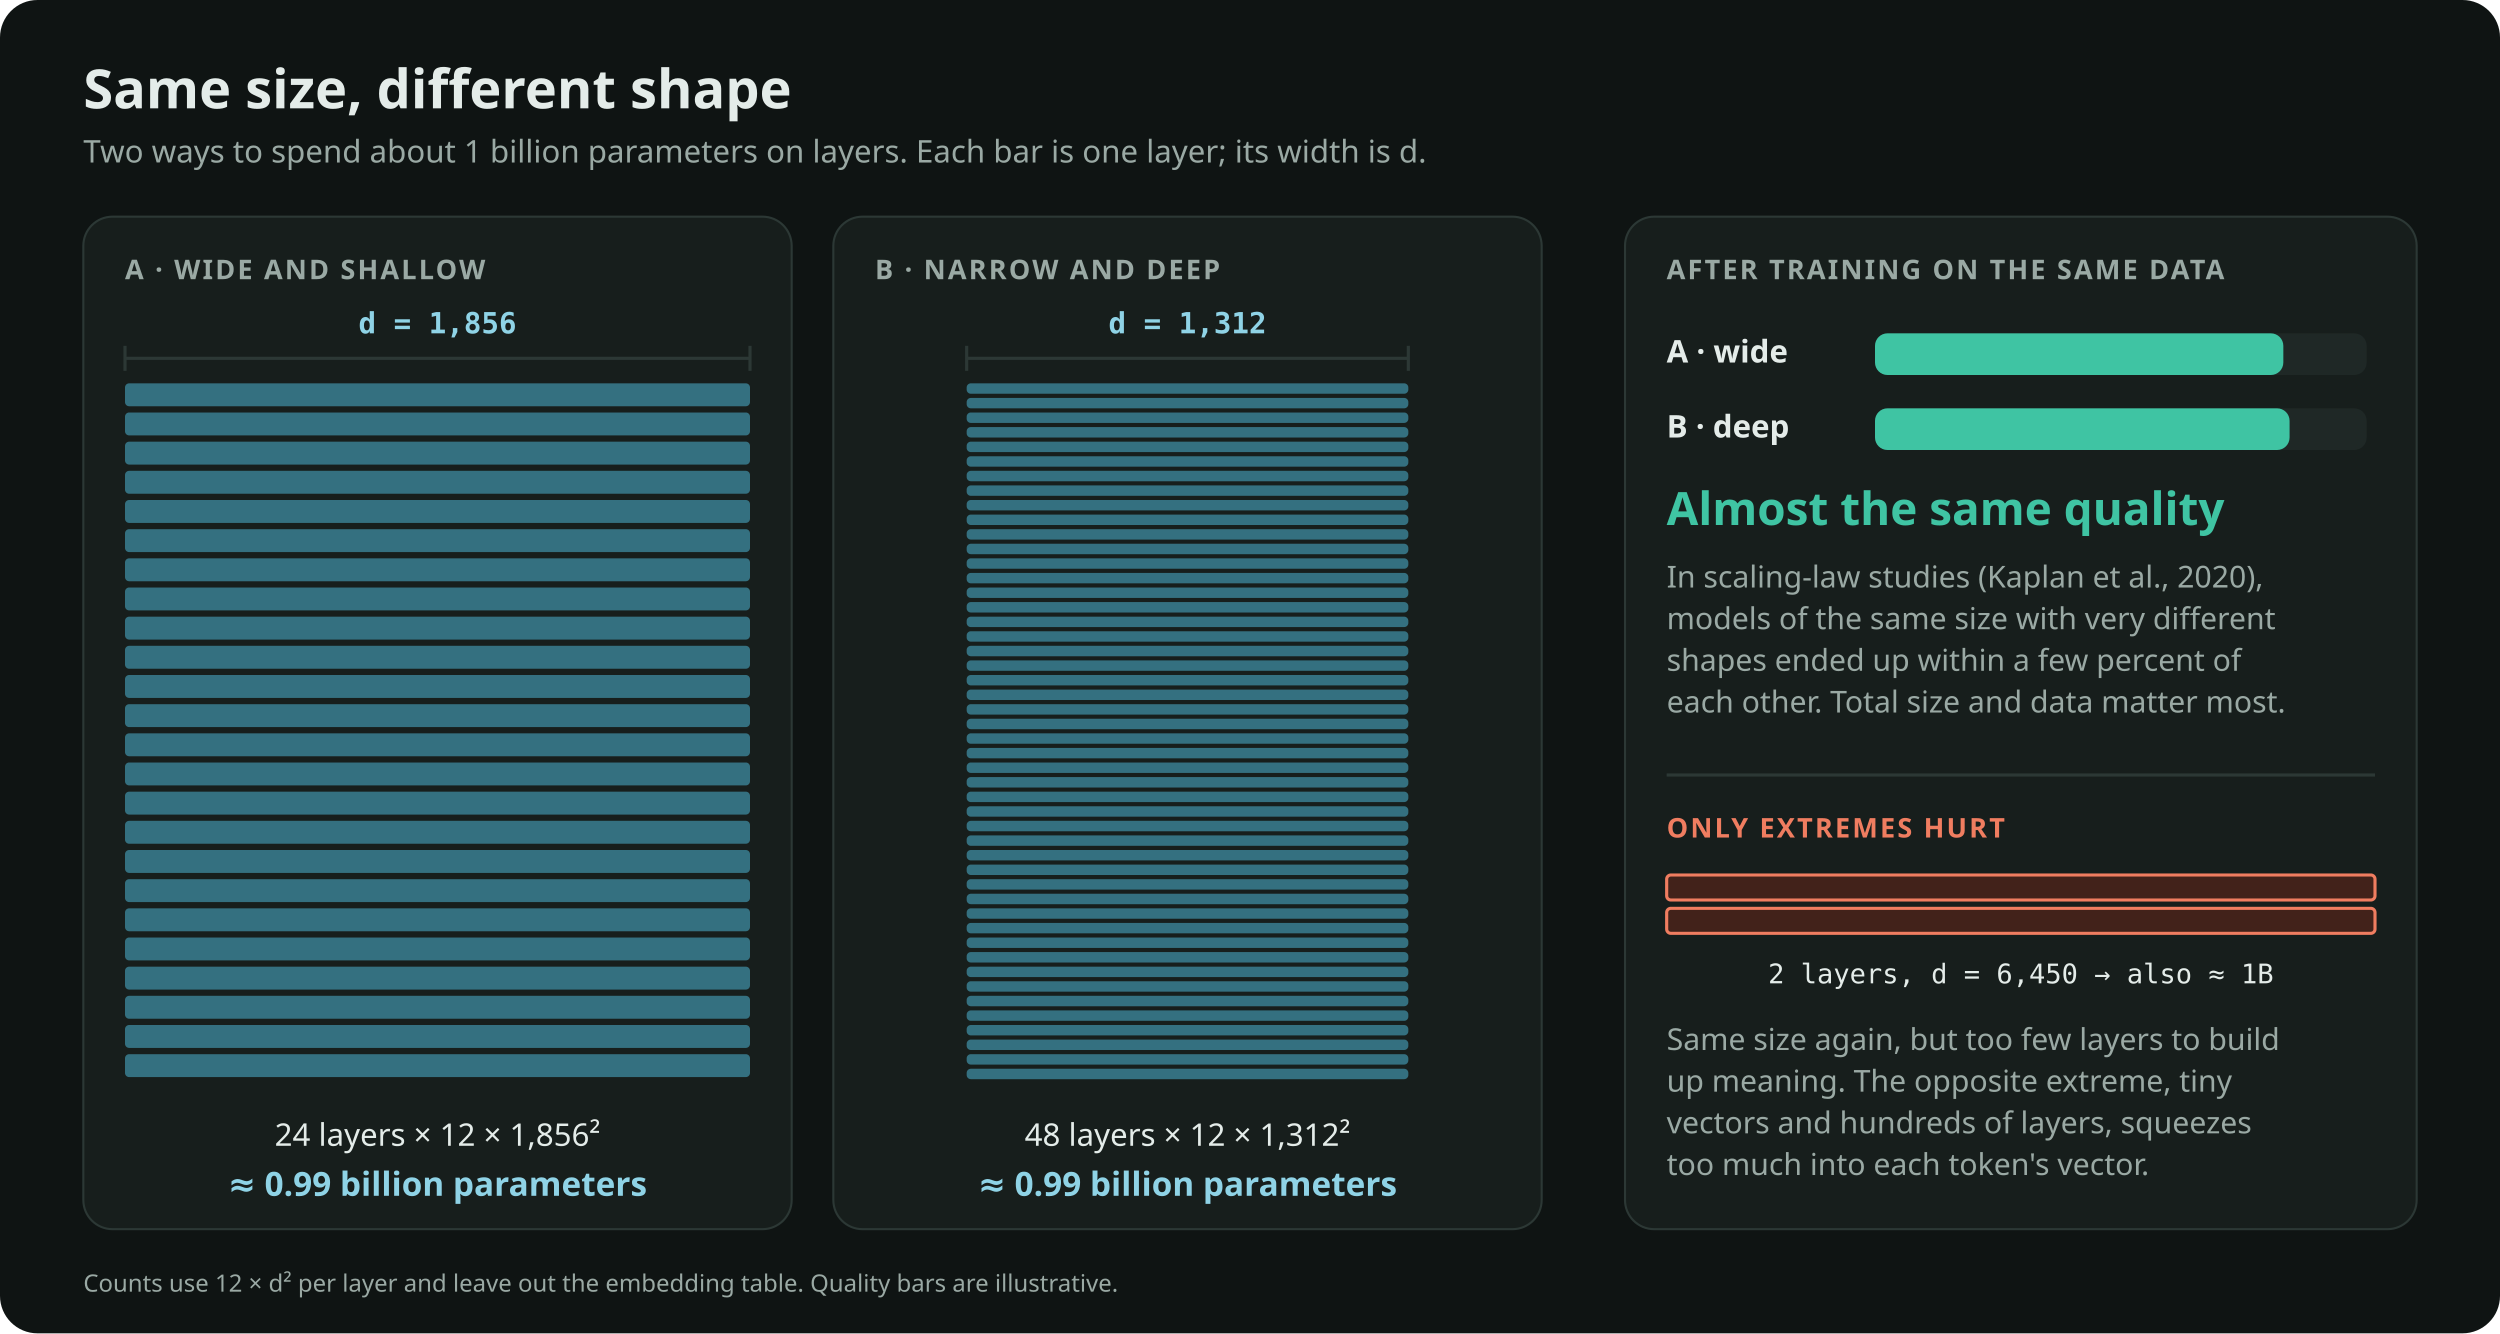
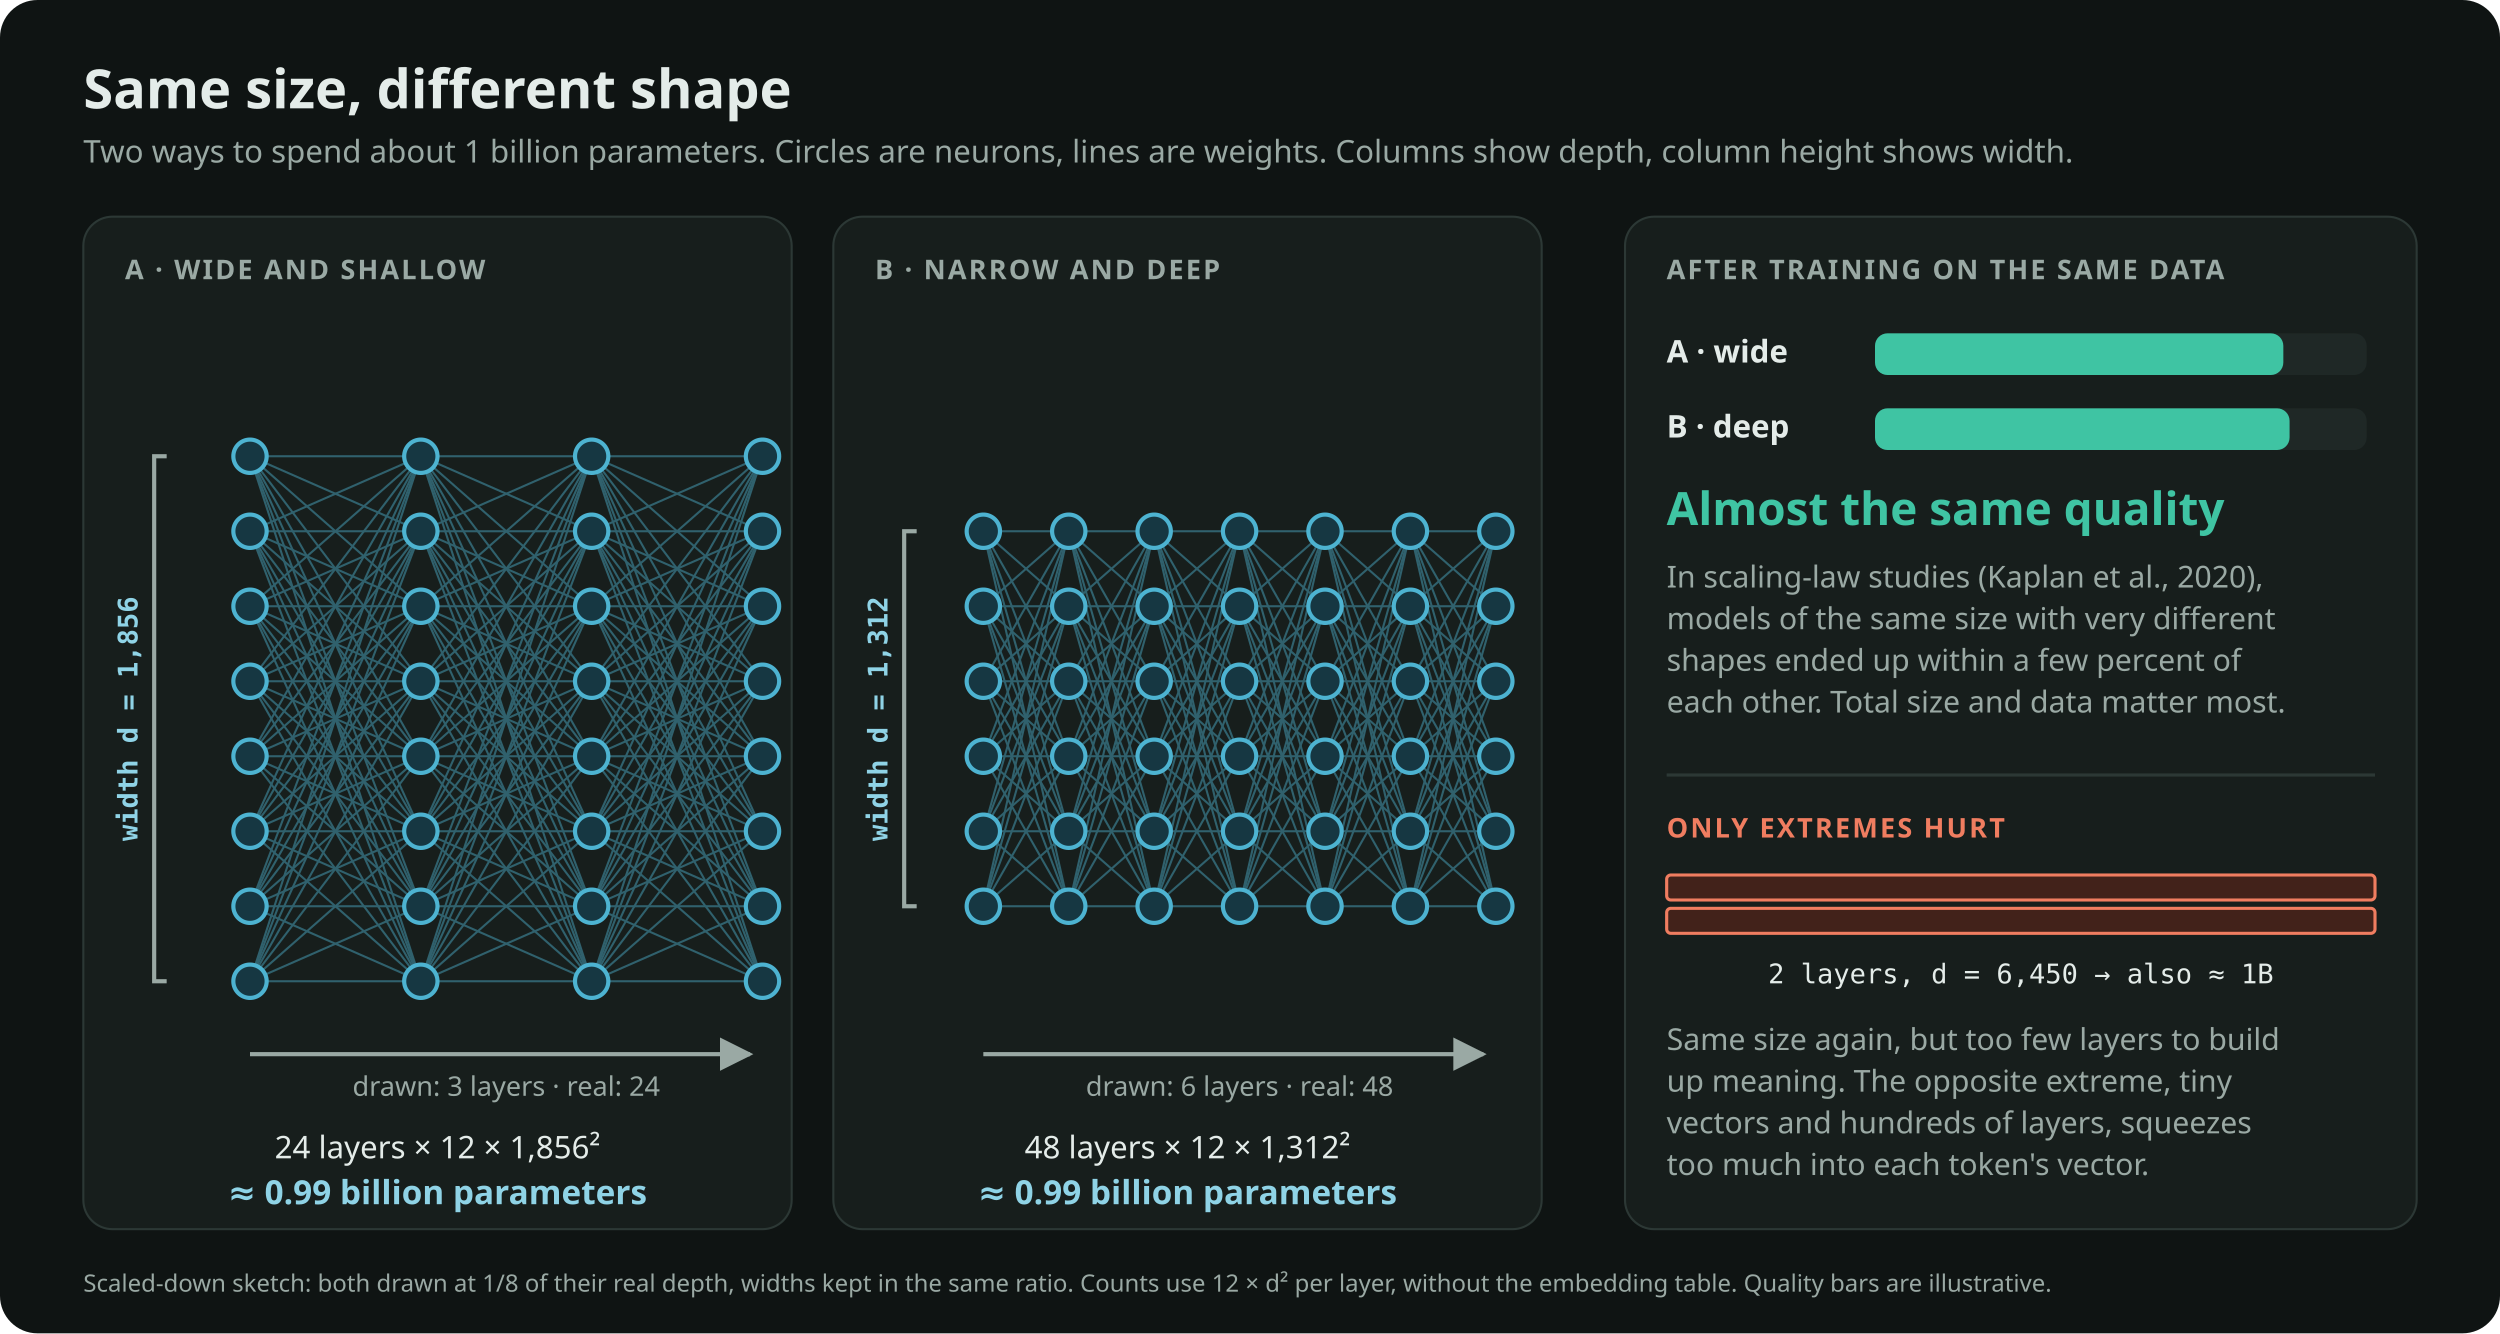
<svg xmlns="http://www.w3.org/2000/svg" viewBox="0 0 1200 640" role="img" aria-labelledby="t d" font-family="'Schibsted Grotesk', ui-sans-serif, system-ui, sans-serif">
  <style>
    .bg{fill:#0f1413}.card{fill:#171e1c;stroke:#2c3835}.sunk{fill:#1f2826}
    .ink{fill:#e4ece9}.muted{fill:#9aa9a4}.onacc{fill:#0f1413}
    .acc{fill:#4db3d1}.accink{fill:#8fd3e6}.accsoft{fill:#163742}
    .pos{fill:#3fc4a3}.posink{fill:#3fc4a3}.possoft{fill:#123a30;stroke:#3fc4a3}
    .neg{fill:#f07d60}.negink{fill:#f07d60}.negsoft{fill:#42221a;stroke:#f07d60}
    .heat{fill:#3d2e14;stroke:#f0ac40}.heatink{fill:#f0ac40}.heatfill{fill:#f0ac40}
    .line{stroke:#9aa9a4;fill:none;stroke-width:2}.thin{stroke:#2c3835;fill:none;stroke-width:1.5}
    .dash{stroke:#4db3d1;fill:none;stroke-width:2;stroke-dasharray:6 5}
+     .edge{stroke:#4db3d1;fill:none;stroke-width:1;opacity:.45}
    .stream{stroke:#4db3d1;fill:none;stroke-width:14;stroke-linecap:round;opacity:.35}
    .row{fill:#1f2826}.hit{fill:#163742;stroke:#4db3d1}
    .mono{font-family:'JetBrains Mono',ui-monospace,Menlo,monospace}
    .head{font-size:13px;font-weight:700;letter-spacing:.08em}
    .arrowhead{fill:#9aa9a4}.arrowacc{fill:#4db3d1}
  </style>
+   <defs>
+     <marker id="a" viewBox="0 0 10 10" refX="9" refY="5" markerWidth="8" markerHeight="8" orient="auto-start-reverse">
+       <path d="M0 0L10 5L0 10z" class="arrowhead" />
+     </marker>
+   </defs>
  <rect class="bg" width="1200" height="640" rx="18" />
  <text x="40" y="52" class="ink" font-size="26" font-weight="700">Same size, different shape</text>
-   <text x="40" y="78" class="muted" font-size="15">Two ways to spend about 1 billion parameters on layers. Each bar is one layer; its width is d.</text>
+   <text x="40" y="78" class="muted" font-size="15">Two ways to spend about 1 billion parameters. Circles are neurons, lines are weights. Columns show depth, column height shows width.</text>
  <rect class="card" x="40" y="104" width="340" height="486" rx="14" />
  <text x="60" y="134" class="muted head">A · WIDE AND SHALLOW</text>
-   <g class="thin" stroke-width="1.5">
-     <path d="M60 166 v12 M360 166 v12 M60 172 H360" />
-   </g>
-   <text x="210" y="160" text-anchor="middle" class="accink mono" font-size="14" font-weight="700">d = 1,856</text>
-   <rect class="acc" x="60" y="184.0" width="300" height="11.0" rx="2" opacity="0.55" />
-   <rect class="acc" x="60" y="198.0" width="300" height="11.0" rx="2" opacity="0.55" />
-   <rect class="acc" x="60" y="212.0" width="300" height="11.0" rx="2" opacity="0.55" />
-   <rect class="acc" x="60" y="226.0" width="300" height="11.0" rx="2" opacity="0.55" />
-   <rect class="acc" x="60" y="240.0" width="300" height="11.0" rx="2" opacity="0.55" />
-   <rect class="acc" x="60" y="254.0" width="300" height="11.0" rx="2" opacity="0.55" />
-   <rect class="acc" x="60" y="268.0" width="300" height="11.0" rx="2" opacity="0.55" />
-   <rect class="acc" x="60" y="282.0" width="300" height="11.0" rx="2" opacity="0.55" />
-   <rect class="acc" x="60" y="296.0" width="300" height="11.0" rx="2" opacity="0.55" />
-   <rect class="acc" x="60" y="310.0" width="300" height="11.0" rx="2" opacity="0.55" />
-   <rect class="acc" x="60" y="324.0" width="300" height="11.0" rx="2" opacity="0.55" />
-   <rect class="acc" x="60" y="338.0" width="300" height="11.0" rx="2" opacity="0.55" />
-   <rect class="acc" x="60" y="352.0" width="300" height="11.0" rx="2" opacity="0.55" />
-   <rect class="acc" x="60" y="366.0" width="300" height="11.0" rx="2" opacity="0.55" />
-   <rect class="acc" x="60" y="380.0" width="300" height="11.0" rx="2" opacity="0.55" />
-   <rect class="acc" x="60" y="394.0" width="300" height="11.0" rx="2" opacity="0.55" />
-   <rect class="acc" x="60" y="408.0" width="300" height="11.0" rx="2" opacity="0.55" />
-   <rect class="acc" x="60" y="422.0" width="300" height="11.0" rx="2" opacity="0.55" />
-   <rect class="acc" x="60" y="436.0" width="300" height="11.0" rx="2" opacity="0.55" />
-   <rect class="acc" x="60" y="450.0" width="300" height="11.0" rx="2" opacity="0.55" />
-   <rect class="acc" x="60" y="464.0" width="300" height="11.0" rx="2" opacity="0.55" />
-   <rect class="acc" x="60" y="478.0" width="300" height="11.0" rx="2" opacity="0.55" />
-   <rect class="acc" x="60" y="492.0" width="300" height="11.0" rx="2" opacity="0.55" />
-   <rect class="acc" x="60" y="506.0" width="300" height="11.0" rx="2" opacity="0.55" />
-   <text x="210" y="550" text-anchor="middle" class="ink" font-size="15">24 layers × 12 × 1,856²</text>
-   <text x="210" y="574" text-anchor="middle" class="accink" font-size="16" font-weight="700">≈ 0.99 billion parameters</text>
+   <g class="edge">
+     <line x1="120" y1="219" x2="202" y2="219" />
+     <line x1="120" y1="219" x2="202" y2="255" />
+     <line x1="120" y1="219" x2="202" y2="291" />
+     <line x1="120" y1="219" x2="202" y2="327" />
+     <line x1="120" y1="219" x2="202" y2="363" />
+     <line x1="120" y1="219" x2="202" y2="399" />
+     <line x1="120" y1="219" x2="202" y2="435" />
+     <line x1="120" y1="219" x2="202" y2="471" />
+     <line x1="120" y1="255" x2="202" y2="219" />
+     <line x1="120" y1="255" x2="202" y2="255" />
+     <line x1="120" y1="255" x2="202" y2="291" />
+     <line x1="120" y1="255" x2="202" y2="327" />
+     <line x1="120" y1="255" x2="202" y2="363" />
+     <line x1="120" y1="255" x2="202" y2="399" />
+     <line x1="120" y1="255" x2="202" y2="435" />
+     <line x1="120" y1="255" x2="202" y2="471" />
+     <line x1="120" y1="291" x2="202" y2="219" />
+     <line x1="120" y1="291" x2="202" y2="255" />
+     <line x1="120" y1="291" x2="202" y2="291" />
+     <line x1="120" y1="291" x2="202" y2="327" />
+     <line x1="120" y1="291" x2="202" y2="363" />
+     <line x1="120" y1="291" x2="202" y2="399" />
+     <line x1="120" y1="291" x2="202" y2="435" />
+     <line x1="120" y1="291" x2="202" y2="471" />
+     <line x1="120" y1="327" x2="202" y2="219" />
+     <line x1="120" y1="327" x2="202" y2="255" />
+     <line x1="120" y1="327" x2="202" y2="291" />
+     <line x1="120" y1="327" x2="202" y2="327" />
+     <line x1="120" y1="327" x2="202" y2="363" />
+     <line x1="120" y1="327" x2="202" y2="399" />
+     <line x1="120" y1="327" x2="202" y2="435" />
+     <line x1="120" y1="327" x2="202" y2="471" />
+     <line x1="120" y1="363" x2="202" y2="219" />
+     <line x1="120" y1="363" x2="202" y2="255" />
+     <line x1="120" y1="363" x2="202" y2="291" />
+     <line x1="120" y1="363" x2="202" y2="327" />
+     <line x1="120" y1="363" x2="202" y2="363" />
+     <line x1="120" y1="363" x2="202" y2="399" />
+     <line x1="120" y1="363" x2="202" y2="435" />
+     <line x1="120" y1="363" x2="202" y2="471" />
+     <line x1="120" y1="399" x2="202" y2="219" />
+     <line x1="120" y1="399" x2="202" y2="255" />
+     <line x1="120" y1="399" x2="202" y2="291" />
+     <line x1="120" y1="399" x2="202" y2="327" />
+     <line x1="120" y1="399" x2="202" y2="363" />
+     <line x1="120" y1="399" x2="202" y2="399" />
+     <line x1="120" y1="399" x2="202" y2="435" />
+     <line x1="120" y1="399" x2="202" y2="471" />
+     <line x1="120" y1="435" x2="202" y2="219" />
+     <line x1="120" y1="435" x2="202" y2="255" />
+     <line x1="120" y1="435" x2="202" y2="291" />
+     <line x1="120" y1="435" x2="202" y2="327" />
+     <line x1="120" y1="435" x2="202" y2="363" />
+     <line x1="120" y1="435" x2="202" y2="399" />
+     <line x1="120" y1="435" x2="202" y2="435" />
+     <line x1="120" y1="435" x2="202" y2="471" />
+     <line x1="120" y1="471" x2="202" y2="219" />
+     <line x1="120" y1="471" x2="202" y2="255" />
+     <line x1="120" y1="471" x2="202" y2="291" />
+     <line x1="120" y1="471" x2="202" y2="327" />
+     <line x1="120" y1="471" x2="202" y2="363" />
+     <line x1="120" y1="471" x2="202" y2="399" />
+     <line x1="120" y1="471" x2="202" y2="435" />
+     <line x1="120" y1="471" x2="202" y2="471" />
+     <line x1="202" y1="219" x2="284" y2="219" />
+     <line x1="202" y1="219" x2="284" y2="255" />
+     <line x1="202" y1="219" x2="284" y2="291" />
+     <line x1="202" y1="219" x2="284" y2="327" />
+     <line x1="202" y1="219" x2="284" y2="363" />
+     <line x1="202" y1="219" x2="284" y2="399" />
+     <line x1="202" y1="219" x2="284" y2="435" />
+     <line x1="202" y1="219" x2="284" y2="471" />
+     <line x1="202" y1="255" x2="284" y2="219" />
+     <line x1="202" y1="255" x2="284" y2="255" />
+     <line x1="202" y1="255" x2="284" y2="291" />
+     <line x1="202" y1="255" x2="284" y2="327" />
+     <line x1="202" y1="255" x2="284" y2="363" />
+     <line x1="202" y1="255" x2="284" y2="399" />
+     <line x1="202" y1="255" x2="284" y2="435" />
+     <line x1="202" y1="255" x2="284" y2="471" />
+     <line x1="202" y1="291" x2="284" y2="219" />
+     <line x1="202" y1="291" x2="284" y2="255" />
+     <line x1="202" y1="291" x2="284" y2="291" />
+     <line x1="202" y1="291" x2="284" y2="327" />
+     <line x1="202" y1="291" x2="284" y2="363" />
+     <line x1="202" y1="291" x2="284" y2="399" />
+     <line x1="202" y1="291" x2="284" y2="435" />
+     <line x1="202" y1="291" x2="284" y2="471" />
+     <line x1="202" y1="327" x2="284" y2="219" />
+     <line x1="202" y1="327" x2="284" y2="255" />
+     <line x1="202" y1="327" x2="284" y2="291" />
+     <line x1="202" y1="327" x2="284" y2="327" />
+     <line x1="202" y1="327" x2="284" y2="363" />
+     <line x1="202" y1="327" x2="284" y2="399" />
+     <line x1="202" y1="327" x2="284" y2="435" />
+     <line x1="202" y1="327" x2="284" y2="471" />
+     <line x1="202" y1="363" x2="284" y2="219" />
+     <line x1="202" y1="363" x2="284" y2="255" />
+     <line x1="202" y1="363" x2="284" y2="291" />
+     <line x1="202" y1="363" x2="284" y2="327" />
+     <line x1="202" y1="363" x2="284" y2="363" />
+     <line x1="202" y1="363" x2="284" y2="399" />
+     <line x1="202" y1="363" x2="284" y2="435" />
+     <line x1="202" y1="363" x2="284" y2="471" />
+     <line x1="202" y1="399" x2="284" y2="219" />
+     <line x1="202" y1="399" x2="284" y2="255" />
+     <line x1="202" y1="399" x2="284" y2="291" />
+     <line x1="202" y1="399" x2="284" y2="327" />
+     <line x1="202" y1="399" x2="284" y2="363" />
+     <line x1="202" y1="399" x2="284" y2="399" />
+     <line x1="202" y1="399" x2="284" y2="435" />
+     <line x1="202" y1="399" x2="284" y2="471" />
+     <line x1="202" y1="435" x2="284" y2="219" />
+     <line x1="202" y1="435" x2="284" y2="255" />
+     <line x1="202" y1="435" x2="284" y2="291" />
+     <line x1="202" y1="435" x2="284" y2="327" />
+     <line x1="202" y1="435" x2="284" y2="363" />
+     <line x1="202" y1="435" x2="284" y2="399" />
+     <line x1="202" y1="435" x2="284" y2="435" />
+     <line x1="202" y1="435" x2="284" y2="471" />
+     <line x1="202" y1="471" x2="284" y2="219" />
+     <line x1="202" y1="471" x2="284" y2="255" />
+     <line x1="202" y1="471" x2="284" y2="291" />
+     <line x1="202" y1="471" x2="284" y2="327" />
+     <line x1="202" y1="471" x2="284" y2="363" />
+     <line x1="202" y1="471" x2="284" y2="399" />
+     <line x1="202" y1="471" x2="284" y2="435" />
+     <line x1="202" y1="471" x2="284" y2="471" />
+     <line x1="284" y1="219" x2="366" y2="219" />
+     <line x1="284" y1="219" x2="366" y2="255" />
+     <line x1="284" y1="219" x2="366" y2="291" />
+     <line x1="284" y1="219" x2="366" y2="327" />
+     <line x1="284" y1="219" x2="366" y2="363" />
+     <line x1="284" y1="219" x2="366" y2="399" />
+     <line x1="284" y1="219" x2="366" y2="435" />
+     <line x1="284" y1="219" x2="366" y2="471" />
+     <line x1="284" y1="255" x2="366" y2="219" />
+     <line x1="284" y1="255" x2="366" y2="255" />
+     <line x1="284" y1="255" x2="366" y2="291" />
+     <line x1="284" y1="255" x2="366" y2="327" />
+     <line x1="284" y1="255" x2="366" y2="363" />
+     <line x1="284" y1="255" x2="366" y2="399" />
+     <line x1="284" y1="255" x2="366" y2="435" />
+     <line x1="284" y1="255" x2="366" y2="471" />
+     <line x1="284" y1="291" x2="366" y2="219" />
+     <line x1="284" y1="291" x2="366" y2="255" />
+     <line x1="284" y1="291" x2="366" y2="291" />
+     <line x1="284" y1="291" x2="366" y2="327" />
+     <line x1="284" y1="291" x2="366" y2="363" />
+     <line x1="284" y1="291" x2="366" y2="399" />
+     <line x1="284" y1="291" x2="366" y2="435" />
+     <line x1="284" y1="291" x2="366" y2="471" />
+     <line x1="284" y1="327" x2="366" y2="219" />
+     <line x1="284" y1="327" x2="366" y2="255" />
+     <line x1="284" y1="327" x2="366" y2="291" />
+     <line x1="284" y1="327" x2="366" y2="327" />
+     <line x1="284" y1="327" x2="366" y2="363" />
+     <line x1="284" y1="327" x2="366" y2="399" />
+     <line x1="284" y1="327" x2="366" y2="435" />
+     <line x1="284" y1="327" x2="366" y2="471" />
+     <line x1="284" y1="363" x2="366" y2="219" />
+     <line x1="284" y1="363" x2="366" y2="255" />
+     <line x1="284" y1="363" x2="366" y2="291" />
+     <line x1="284" y1="363" x2="366" y2="327" />
+     <line x1="284" y1="363" x2="366" y2="363" />
+     <line x1="284" y1="363" x2="366" y2="399" />
+     <line x1="284" y1="363" x2="366" y2="435" />
+     <line x1="284" y1="363" x2="366" y2="471" />
+     <line x1="284" y1="399" x2="366" y2="219" />
+     <line x1="284" y1="399" x2="366" y2="255" />
+     <line x1="284" y1="399" x2="366" y2="291" />
+     <line x1="284" y1="399" x2="366" y2="327" />
+     <line x1="284" y1="399" x2="366" y2="363" />
+     <line x1="284" y1="399" x2="366" y2="399" />
+     <line x1="284" y1="399" x2="366" y2="435" />
+     <line x1="284" y1="399" x2="366" y2="471" />
+     <line x1="284" y1="435" x2="366" y2="219" />
+     <line x1="284" y1="435" x2="366" y2="255" />
+     <line x1="284" y1="435" x2="366" y2="291" />
+     <line x1="284" y1="435" x2="366" y2="327" />
+     <line x1="284" y1="435" x2="366" y2="363" />
+     <line x1="284" y1="435" x2="366" y2="399" />
+     <line x1="284" y1="435" x2="366" y2="435" />
+     <line x1="284" y1="435" x2="366" y2="471" />
+     <line x1="284" y1="471" x2="366" y2="219" />
+     <line x1="284" y1="471" x2="366" y2="255" />
+     <line x1="284" y1="471" x2="366" y2="291" />
+     <line x1="284" y1="471" x2="366" y2="327" />
+     <line x1="284" y1="471" x2="366" y2="363" />
+     <line x1="284" y1="471" x2="366" y2="399" />
+     <line x1="284" y1="471" x2="366" y2="435" />
+     <line x1="284" y1="471" x2="366" y2="471" />
+   </g>
+   <circle class="hit" cx="120" cy="219" r="8" stroke-width="2" />
+   <circle class="hit" cx="120" cy="255" r="8" stroke-width="2" />
+   <circle class="hit" cx="120" cy="291" r="8" stroke-width="2" />
+   <circle class="hit" cx="120" cy="327" r="8" stroke-width="2" />
+   <circle class="hit" cx="120" cy="363" r="8" stroke-width="2" />
+   <circle class="hit" cx="120" cy="399" r="8" stroke-width="2" />
+   <circle class="hit" cx="120" cy="435" r="8" stroke-width="2" />
+   <circle class="hit" cx="120" cy="471" r="8" stroke-width="2" />
+   <circle class="hit" cx="202" cy="219" r="8" stroke-width="2" />
+   <circle class="hit" cx="202" cy="255" r="8" stroke-width="2" />
+   <circle class="hit" cx="202" cy="291" r="8" stroke-width="2" />
+   <circle class="hit" cx="202" cy="327" r="8" stroke-width="2" />
+   <circle class="hit" cx="202" cy="363" r="8" stroke-width="2" />
+   <circle class="hit" cx="202" cy="399" r="8" stroke-width="2" />
+   <circle class="hit" cx="202" cy="435" r="8" stroke-width="2" />
+   <circle class="hit" cx="202" cy="471" r="8" stroke-width="2" />
+   <circle class="hit" cx="284" cy="219" r="8" stroke-width="2" />
+   <circle class="hit" cx="284" cy="255" r="8" stroke-width="2" />
+   <circle class="hit" cx="284" cy="291" r="8" stroke-width="2" />
+   <circle class="hit" cx="284" cy="327" r="8" stroke-width="2" />
+   <circle class="hit" cx="284" cy="363" r="8" stroke-width="2" />
+   <circle class="hit" cx="284" cy="399" r="8" stroke-width="2" />
+   <circle class="hit" cx="284" cy="435" r="8" stroke-width="2" />
+   <circle class="hit" cx="284" cy="471" r="8" stroke-width="2" />
+   <circle class="hit" cx="366" cy="219" r="8" stroke-width="2" />
+   <circle class="hit" cx="366" cy="255" r="8" stroke-width="2" />
+   <circle class="hit" cx="366" cy="291" r="8" stroke-width="2" />
+   <circle class="hit" cx="366" cy="327" r="8" stroke-width="2" />
+   <circle class="hit" cx="366" cy="363" r="8" stroke-width="2" />
+   <circle class="hit" cx="366" cy="399" r="8" stroke-width="2" />
+   <circle class="hit" cx="366" cy="435" r="8" stroke-width="2" />
+   <circle class="hit" cx="366" cy="471" r="8" stroke-width="2" />
+   <g class="line" stroke-width="1.5">
+     <path d="M80 219 h-6 V471 h6" />
+   </g>
+   <text transform="translate(66 345) rotate(-90)" text-anchor="middle" class="accink mono" font-size="13" font-weight="700">width d = 1,856</text>
+   <g class="line" stroke-width="1.5">
+     <line x1="120" y1="506" x2="360" y2="506" marker-end="url(#a)" />
+   </g>
+   <text x="243" y="526" text-anchor="middle" class="muted" font-size="13">drawn: 3 layers · real: 24</text>
+   <text x="210" y="556" text-anchor="middle" class="ink" font-size="15">24 layers × 12 × 1,856²</text>
+   <text x="210" y="578" text-anchor="middle" class="accink" font-size="16" font-weight="700">≈ 0.99 billion parameters</text>
  <rect class="card" x="400" y="104" width="340" height="486" rx="14" />
  <text x="420" y="134" class="muted head">B · NARROW AND DEEP</text>
-   <g class="thin" stroke-width="1.5">
-     <path d="M464 166 v12 M676 166 v12 M464 172 H676" />
-   </g>
-   <text x="570" y="160" text-anchor="middle" class="accink mono" font-size="14" font-weight="700">d = 1,312</text>
-   <rect class="acc" x="464" y="184.0" width="212" height="5.0" rx="2" opacity="0.55" />
-   <rect class="acc" x="464" y="191.0" width="212" height="5.0" rx="2" opacity="0.55" />
-   <rect class="acc" x="464" y="198.0" width="212" height="5.0" rx="2" opacity="0.55" />
-   <rect class="acc" x="464" y="205.0" width="212" height="5.0" rx="2" opacity="0.55" />
-   <rect class="acc" x="464" y="212.0" width="212" height="5.0" rx="2" opacity="0.55" />
-   <rect class="acc" x="464" y="219.0" width="212" height="5.0" rx="2" opacity="0.55" />
-   <rect class="acc" x="464" y="226.0" width="212" height="5.0" rx="2" opacity="0.55" />
-   <rect class="acc" x="464" y="233.0" width="212" height="5.0" rx="2" opacity="0.55" />
-   <rect class="acc" x="464" y="240.0" width="212" height="5.0" rx="2" opacity="0.55" />
-   <rect class="acc" x="464" y="247.0" width="212" height="5.0" rx="2" opacity="0.55" />
-   <rect class="acc" x="464" y="254.0" width="212" height="5.0" rx="2" opacity="0.55" />
-   <rect class="acc" x="464" y="261.0" width="212" height="5.0" rx="2" opacity="0.55" />
-   <rect class="acc" x="464" y="268.0" width="212" height="5.0" rx="2" opacity="0.55" />
-   <rect class="acc" x="464" y="275.0" width="212" height="5.0" rx="2" opacity="0.55" />
-   <rect class="acc" x="464" y="282.0" width="212" height="5.0" rx="2" opacity="0.55" />
-   <rect class="acc" x="464" y="289.0" width="212" height="5.0" rx="2" opacity="0.55" />
-   <rect class="acc" x="464" y="296.0" width="212" height="5.0" rx="2" opacity="0.55" />
-   <rect class="acc" x="464" y="303.0" width="212" height="5.0" rx="2" opacity="0.55" />
-   <rect class="acc" x="464" y="310.0" width="212" height="5.0" rx="2" opacity="0.55" />
-   <rect class="acc" x="464" y="317.0" width="212" height="5.0" rx="2" opacity="0.55" />
-   <rect class="acc" x="464" y="324.0" width="212" height="5.0" rx="2" opacity="0.55" />
-   <rect class="acc" x="464" y="331.0" width="212" height="5.0" rx="2" opacity="0.55" />
-   <rect class="acc" x="464" y="338.0" width="212" height="5.0" rx="2" opacity="0.55" />
-   <rect class="acc" x="464" y="345.0" width="212" height="5.0" rx="2" opacity="0.55" />
-   <rect class="acc" x="464" y="352.0" width="212" height="5.0" rx="2" opacity="0.55" />
-   <rect class="acc" x="464" y="359.0" width="212" height="5.0" rx="2" opacity="0.55" />
-   <rect class="acc" x="464" y="366.0" width="212" height="5.0" rx="2" opacity="0.55" />
-   <rect class="acc" x="464" y="373.0" width="212" height="5.0" rx="2" opacity="0.55" />
-   <rect class="acc" x="464" y="380.0" width="212" height="5.0" rx="2" opacity="0.55" />
-   <rect class="acc" x="464" y="387.0" width="212" height="5.0" rx="2" opacity="0.55" />
-   <rect class="acc" x="464" y="394.0" width="212" height="5.0" rx="2" opacity="0.55" />
-   <rect class="acc" x="464" y="401.0" width="212" height="5.0" rx="2" opacity="0.55" />
-   <rect class="acc" x="464" y="408.0" width="212" height="5.0" rx="2" opacity="0.55" />
-   <rect class="acc" x="464" y="415.0" width="212" height="5.0" rx="2" opacity="0.55" />
-   <rect class="acc" x="464" y="422.0" width="212" height="5.0" rx="2" opacity="0.55" />
-   <rect class="acc" x="464" y="429.0" width="212" height="5.0" rx="2" opacity="0.55" />
-   <rect class="acc" x="464" y="436.0" width="212" height="5.0" rx="2" opacity="0.55" />
-   <rect class="acc" x="464" y="443.0" width="212" height="5.0" rx="2" opacity="0.55" />
-   <rect class="acc" x="464" y="450.0" width="212" height="5.0" rx="2" opacity="0.55" />
-   <rect class="acc" x="464" y="457.0" width="212" height="5.0" rx="2" opacity="0.55" />
-   <rect class="acc" x="464" y="464.0" width="212" height="5.0" rx="2" opacity="0.55" />
-   <rect class="acc" x="464" y="471.0" width="212" height="5.0" rx="2" opacity="0.55" />
-   <rect class="acc" x="464" y="478.0" width="212" height="5.0" rx="2" opacity="0.55" />
-   <rect class="acc" x="464" y="485.0" width="212" height="5.0" rx="2" opacity="0.55" />
-   <rect class="acc" x="464" y="492.0" width="212" height="5.0" rx="2" opacity="0.55" />
-   <rect class="acc" x="464" y="499.0" width="212" height="5.0" rx="2" opacity="0.55" />
-   <rect class="acc" x="464" y="506.0" width="212" height="5.0" rx="2" opacity="0.55" />
-   <rect class="acc" x="464" y="513.0" width="212" height="5.0" rx="2" opacity="0.55" />
-   <text x="570" y="550" text-anchor="middle" class="ink" font-size="15">48 layers × 12 × 1,312²</text>
-   <text x="570" y="574" text-anchor="middle" class="accink" font-size="16" font-weight="700">≈ 0.99 billion parameters</text>
+   <g class="edge">
+     <line x1="472" y1="255" x2="513" y2="255" />
+     <line x1="472" y1="255" x2="513" y2="291" />
+     <line x1="472" y1="255" x2="513" y2="327" />
+     <line x1="472" y1="255" x2="513" y2="363" />
+     <line x1="472" y1="255" x2="513" y2="399" />
+     <line x1="472" y1="255" x2="513" y2="435" />
+     <line x1="472" y1="291" x2="513" y2="255" />
+     <line x1="472" y1="291" x2="513" y2="291" />
+     <line x1="472" y1="291" x2="513" y2="327" />
+     <line x1="472" y1="291" x2="513" y2="363" />
+     <line x1="472" y1="291" x2="513" y2="399" />
+     <line x1="472" y1="291" x2="513" y2="435" />
+     <line x1="472" y1="327" x2="513" y2="255" />
+     <line x1="472" y1="327" x2="513" y2="291" />
+     <line x1="472" y1="327" x2="513" y2="327" />
+     <line x1="472" y1="327" x2="513" y2="363" />
+     <line x1="472" y1="327" x2="513" y2="399" />
+     <line x1="472" y1="327" x2="513" y2="435" />
+     <line x1="472" y1="363" x2="513" y2="255" />
+     <line x1="472" y1="363" x2="513" y2="291" />
+     <line x1="472" y1="363" x2="513" y2="327" />
+     <line x1="472" y1="363" x2="513" y2="363" />
+     <line x1="472" y1="363" x2="513" y2="399" />
+     <line x1="472" y1="363" x2="513" y2="435" />
+     <line x1="472" y1="399" x2="513" y2="255" />
+     <line x1="472" y1="399" x2="513" y2="291" />
+     <line x1="472" y1="399" x2="513" y2="327" />
+     <line x1="472" y1="399" x2="513" y2="363" />
+     <line x1="472" y1="399" x2="513" y2="399" />
+     <line x1="472" y1="399" x2="513" y2="435" />
+     <line x1="472" y1="435" x2="513" y2="255" />
+     <line x1="472" y1="435" x2="513" y2="291" />
+     <line x1="472" y1="435" x2="513" y2="327" />
+     <line x1="472" y1="435" x2="513" y2="363" />
+     <line x1="472" y1="435" x2="513" y2="399" />
+     <line x1="472" y1="435" x2="513" y2="435" />
+     <line x1="513" y1="255" x2="554" y2="255" />
+     <line x1="513" y1="255" x2="554" y2="291" />
+     <line x1="513" y1="255" x2="554" y2="327" />
+     <line x1="513" y1="255" x2="554" y2="363" />
+     <line x1="513" y1="255" x2="554" y2="399" />
+     <line x1="513" y1="255" x2="554" y2="435" />
+     <line x1="513" y1="291" x2="554" y2="255" />
+     <line x1="513" y1="291" x2="554" y2="291" />
+     <line x1="513" y1="291" x2="554" y2="327" />
+     <line x1="513" y1="291" x2="554" y2="363" />
+     <line x1="513" y1="291" x2="554" y2="399" />
+     <line x1="513" y1="291" x2="554" y2="435" />
+     <line x1="513" y1="327" x2="554" y2="255" />
+     <line x1="513" y1="327" x2="554" y2="291" />
+     <line x1="513" y1="327" x2="554" y2="327" />
+     <line x1="513" y1="327" x2="554" y2="363" />
+     <line x1="513" y1="327" x2="554" y2="399" />
+     <line x1="513" y1="327" x2="554" y2="435" />
+     <line x1="513" y1="363" x2="554" y2="255" />
+     <line x1="513" y1="363" x2="554" y2="291" />
+     <line x1="513" y1="363" x2="554" y2="327" />
+     <line x1="513" y1="363" x2="554" y2="363" />
+     <line x1="513" y1="363" x2="554" y2="399" />
+     <line x1="513" y1="363" x2="554" y2="435" />
+     <line x1="513" y1="399" x2="554" y2="255" />
+     <line x1="513" y1="399" x2="554" y2="291" />
+     <line x1="513" y1="399" x2="554" y2="327" />
+     <line x1="513" y1="399" x2="554" y2="363" />
+     <line x1="513" y1="399" x2="554" y2="399" />
+     <line x1="513" y1="399" x2="554" y2="435" />
+     <line x1="513" y1="435" x2="554" y2="255" />
+     <line x1="513" y1="435" x2="554" y2="291" />
+     <line x1="513" y1="435" x2="554" y2="327" />
+     <line x1="513" y1="435" x2="554" y2="363" />
+     <line x1="513" y1="435" x2="554" y2="399" />
+     <line x1="513" y1="435" x2="554" y2="435" />
+     <line x1="554" y1="255" x2="595" y2="255" />
+     <line x1="554" y1="255" x2="595" y2="291" />
+     <line x1="554" y1="255" x2="595" y2="327" />
+     <line x1="554" y1="255" x2="595" y2="363" />
+     <line x1="554" y1="255" x2="595" y2="399" />
+     <line x1="554" y1="255" x2="595" y2="435" />
+     <line x1="554" y1="291" x2="595" y2="255" />
+     <line x1="554" y1="291" x2="595" y2="291" />
+     <line x1="554" y1="291" x2="595" y2="327" />
+     <line x1="554" y1="291" x2="595" y2="363" />
+     <line x1="554" y1="291" x2="595" y2="399" />
+     <line x1="554" y1="291" x2="595" y2="435" />
+     <line x1="554" y1="327" x2="595" y2="255" />
+     <line x1="554" y1="327" x2="595" y2="291" />
+     <line x1="554" y1="327" x2="595" y2="327" />
+     <line x1="554" y1="327" x2="595" y2="363" />
+     <line x1="554" y1="327" x2="595" y2="399" />
+     <line x1="554" y1="327" x2="595" y2="435" />
+     <line x1="554" y1="363" x2="595" y2="255" />
+     <line x1="554" y1="363" x2="595" y2="291" />
+     <line x1="554" y1="363" x2="595" y2="327" />
+     <line x1="554" y1="363" x2="595" y2="363" />
+     <line x1="554" y1="363" x2="595" y2="399" />
+     <line x1="554" y1="363" x2="595" y2="435" />
+     <line x1="554" y1="399" x2="595" y2="255" />
+     <line x1="554" y1="399" x2="595" y2="291" />
+     <line x1="554" y1="399" x2="595" y2="327" />
+     <line x1="554" y1="399" x2="595" y2="363" />
+     <line x1="554" y1="399" x2="595" y2="399" />
+     <line x1="554" y1="399" x2="595" y2="435" />
+     <line x1="554" y1="435" x2="595" y2="255" />
+     <line x1="554" y1="435" x2="595" y2="291" />
+     <line x1="554" y1="435" x2="595" y2="327" />
+     <line x1="554" y1="435" x2="595" y2="363" />
+     <line x1="554" y1="435" x2="595" y2="399" />
+     <line x1="554" y1="435" x2="595" y2="435" />
+     <line x1="595" y1="255" x2="636" y2="255" />
+     <line x1="595" y1="255" x2="636" y2="291" />
+     <line x1="595" y1="255" x2="636" y2="327" />
+     <line x1="595" y1="255" x2="636" y2="363" />
+     <line x1="595" y1="255" x2="636" y2="399" />
+     <line x1="595" y1="255" x2="636" y2="435" />
+     <line x1="595" y1="291" x2="636" y2="255" />
+     <line x1="595" y1="291" x2="636" y2="291" />
+     <line x1="595" y1="291" x2="636" y2="327" />
+     <line x1="595" y1="291" x2="636" y2="363" />
+     <line x1="595" y1="291" x2="636" y2="399" />
+     <line x1="595" y1="291" x2="636" y2="435" />
+     <line x1="595" y1="327" x2="636" y2="255" />
+     <line x1="595" y1="327" x2="636" y2="291" />
+     <line x1="595" y1="327" x2="636" y2="327" />
+     <line x1="595" y1="327" x2="636" y2="363" />
+     <line x1="595" y1="327" x2="636" y2="399" />
+     <line x1="595" y1="327" x2="636" y2="435" />
+     <line x1="595" y1="363" x2="636" y2="255" />
+     <line x1="595" y1="363" x2="636" y2="291" />
+     <line x1="595" y1="363" x2="636" y2="327" />
+     <line x1="595" y1="363" x2="636" y2="363" />
+     <line x1="595" y1="363" x2="636" y2="399" />
+     <line x1="595" y1="363" x2="636" y2="435" />
+     <line x1="595" y1="399" x2="636" y2="255" />
+     <line x1="595" y1="399" x2="636" y2="291" />
+     <line x1="595" y1="399" x2="636" y2="327" />
+     <line x1="595" y1="399" x2="636" y2="363" />
+     <line x1="595" y1="399" x2="636" y2="399" />
+     <line x1="595" y1="399" x2="636" y2="435" />
+     <line x1="595" y1="435" x2="636" y2="255" />
+     <line x1="595" y1="435" x2="636" y2="291" />
+     <line x1="595" y1="435" x2="636" y2="327" />
+     <line x1="595" y1="435" x2="636" y2="363" />
+     <line x1="595" y1="435" x2="636" y2="399" />
+     <line x1="595" y1="435" x2="636" y2="435" />
+     <line x1="636" y1="255" x2="677" y2="255" />
+     <line x1="636" y1="255" x2="677" y2="291" />
+     <line x1="636" y1="255" x2="677" y2="327" />
+     <line x1="636" y1="255" x2="677" y2="363" />
+     <line x1="636" y1="255" x2="677" y2="399" />
+     <line x1="636" y1="255" x2="677" y2="435" />
+     <line x1="636" y1="291" x2="677" y2="255" />
+     <line x1="636" y1="291" x2="677" y2="291" />
+     <line x1="636" y1="291" x2="677" y2="327" />
+     <line x1="636" y1="291" x2="677" y2="363" />
+     <line x1="636" y1="291" x2="677" y2="399" />
+     <line x1="636" y1="291" x2="677" y2="435" />
+     <line x1="636" y1="327" x2="677" y2="255" />
+     <line x1="636" y1="327" x2="677" y2="291" />
+     <line x1="636" y1="327" x2="677" y2="327" />
+     <line x1="636" y1="327" x2="677" y2="363" />
+     <line x1="636" y1="327" x2="677" y2="399" />
+     <line x1="636" y1="327" x2="677" y2="435" />
+     <line x1="636" y1="363" x2="677" y2="255" />
+     <line x1="636" y1="363" x2="677" y2="291" />
+     <line x1="636" y1="363" x2="677" y2="327" />
+     <line x1="636" y1="363" x2="677" y2="363" />
+     <line x1="636" y1="363" x2="677" y2="399" />
+     <line x1="636" y1="363" x2="677" y2="435" />
+     <line x1="636" y1="399" x2="677" y2="255" />
+     <line x1="636" y1="399" x2="677" y2="291" />
+     <line x1="636" y1="399" x2="677" y2="327" />
+     <line x1="636" y1="399" x2="677" y2="363" />
+     <line x1="636" y1="399" x2="677" y2="399" />
+     <line x1="636" y1="399" x2="677" y2="435" />
+     <line x1="636" y1="435" x2="677" y2="255" />
+     <line x1="636" y1="435" x2="677" y2="291" />
+     <line x1="636" y1="435" x2="677" y2="327" />
+     <line x1="636" y1="435" x2="677" y2="363" />
+     <line x1="636" y1="435" x2="677" y2="399" />
+     <line x1="636" y1="435" x2="677" y2="435" />
+     <line x1="677" y1="255" x2="718" y2="255" />
+     <line x1="677" y1="255" x2="718" y2="291" />
+     <line x1="677" y1="255" x2="718" y2="327" />
+     <line x1="677" y1="255" x2="718" y2="363" />
+     <line x1="677" y1="255" x2="718" y2="399" />
+     <line x1="677" y1="255" x2="718" y2="435" />
+     <line x1="677" y1="291" x2="718" y2="255" />
+     <line x1="677" y1="291" x2="718" y2="291" />
+     <line x1="677" y1="291" x2="718" y2="327" />
+     <line x1="677" y1="291" x2="718" y2="363" />
+     <line x1="677" y1="291" x2="718" y2="399" />
+     <line x1="677" y1="291" x2="718" y2="435" />
+     <line x1="677" y1="327" x2="718" y2="255" />
+     <line x1="677" y1="327" x2="718" y2="291" />
+     <line x1="677" y1="327" x2="718" y2="327" />
+     <line x1="677" y1="327" x2="718" y2="363" />
+     <line x1="677" y1="327" x2="718" y2="399" />
+     <line x1="677" y1="327" x2="718" y2="435" />
+     <line x1="677" y1="363" x2="718" y2="255" />
+     <line x1="677" y1="363" x2="718" y2="291" />
+     <line x1="677" y1="363" x2="718" y2="327" />
+     <line x1="677" y1="363" x2="718" y2="363" />
+     <line x1="677" y1="363" x2="718" y2="399" />
+     <line x1="677" y1="363" x2="718" y2="435" />
+     <line x1="677" y1="399" x2="718" y2="255" />
+     <line x1="677" y1="399" x2="718" y2="291" />
+     <line x1="677" y1="399" x2="718" y2="327" />
+     <line x1="677" y1="399" x2="718" y2="363" />
+     <line x1="677" y1="399" x2="718" y2="399" />
+     <line x1="677" y1="399" x2="718" y2="435" />
+     <line x1="677" y1="435" x2="718" y2="255" />
+     <line x1="677" y1="435" x2="718" y2="291" />
+     <line x1="677" y1="435" x2="718" y2="327" />
+     <line x1="677" y1="435" x2="718" y2="363" />
+     <line x1="677" y1="435" x2="718" y2="399" />
+     <line x1="677" y1="435" x2="718" y2="435" />
+   </g>
+   <circle class="hit" cx="472" cy="255" r="8" stroke-width="2" />
+   <circle class="hit" cx="472" cy="291" r="8" stroke-width="2" />
+   <circle class="hit" cx="472" cy="327" r="8" stroke-width="2" />
+   <circle class="hit" cx="472" cy="363" r="8" stroke-width="2" />
+   <circle class="hit" cx="472" cy="399" r="8" stroke-width="2" />
+   <circle class="hit" cx="472" cy="435" r="8" stroke-width="2" />
+   <circle class="hit" cx="513" cy="255" r="8" stroke-width="2" />
+   <circle class="hit" cx="513" cy="291" r="8" stroke-width="2" />
+   <circle class="hit" cx="513" cy="327" r="8" stroke-width="2" />
+   <circle class="hit" cx="513" cy="363" r="8" stroke-width="2" />
+   <circle class="hit" cx="513" cy="399" r="8" stroke-width="2" />
+   <circle class="hit" cx="513" cy="435" r="8" stroke-width="2" />
+   <circle class="hit" cx="554" cy="255" r="8" stroke-width="2" />
+   <circle class="hit" cx="554" cy="291" r="8" stroke-width="2" />
+   <circle class="hit" cx="554" cy="327" r="8" stroke-width="2" />
+   <circle class="hit" cx="554" cy="363" r="8" stroke-width="2" />
+   <circle class="hit" cx="554" cy="399" r="8" stroke-width="2" />
+   <circle class="hit" cx="554" cy="435" r="8" stroke-width="2" />
+   <circle class="hit" cx="595" cy="255" r="8" stroke-width="2" />
+   <circle class="hit" cx="595" cy="291" r="8" stroke-width="2" />
+   <circle class="hit" cx="595" cy="327" r="8" stroke-width="2" />
+   <circle class="hit" cx="595" cy="363" r="8" stroke-width="2" />
+   <circle class="hit" cx="595" cy="399" r="8" stroke-width="2" />
+   <circle class="hit" cx="595" cy="435" r="8" stroke-width="2" />
+   <circle class="hit" cx="636" cy="255" r="8" stroke-width="2" />
+   <circle class="hit" cx="636" cy="291" r="8" stroke-width="2" />
+   <circle class="hit" cx="636" cy="327" r="8" stroke-width="2" />
+   <circle class="hit" cx="636" cy="363" r="8" stroke-width="2" />
+   <circle class="hit" cx="636" cy="399" r="8" stroke-width="2" />
+   <circle class="hit" cx="636" cy="435" r="8" stroke-width="2" />
+   <circle class="hit" cx="677" cy="255" r="8" stroke-width="2" />
+   <circle class="hit" cx="677" cy="291" r="8" stroke-width="2" />
+   <circle class="hit" cx="677" cy="327" r="8" stroke-width="2" />
+   <circle class="hit" cx="677" cy="363" r="8" stroke-width="2" />
+   <circle class="hit" cx="677" cy="399" r="8" stroke-width="2" />
+   <circle class="hit" cx="677" cy="435" r="8" stroke-width="2" />
+   <circle class="hit" cx="718" cy="255" r="8" stroke-width="2" />
+   <circle class="hit" cx="718" cy="291" r="8" stroke-width="2" />
+   <circle class="hit" cx="718" cy="327" r="8" stroke-width="2" />
+   <circle class="hit" cx="718" cy="363" r="8" stroke-width="2" />
+   <circle class="hit" cx="718" cy="399" r="8" stroke-width="2" />
+   <circle class="hit" cx="718" cy="435" r="8" stroke-width="2" />
+   <g class="line" stroke-width="1.5">
+     <path d="M440 255 h-6 V435 h6" />
+   </g>
+   <text transform="translate(426 345) rotate(-90)" text-anchor="middle" class="accink mono" font-size="13" font-weight="700">width d = 1,312</text>
+   <g class="line" stroke-width="1.5">
+     <line x1="472" y1="506" x2="712" y2="506" marker-end="url(#a)" />
+   </g>
+   <text x="595" y="526" text-anchor="middle" class="muted" font-size="13">drawn: 6 layers · real: 48</text>
+   <text x="570" y="556" text-anchor="middle" class="ink" font-size="15">48 layers × 12 × 1,312²</text>
+   <text x="570" y="578" text-anchor="middle" class="accink" font-size="16" font-weight="700">≈ 0.99 billion parameters</text>
  <rect class="card" x="780" y="104" width="380" height="486" rx="14" />
  <text x="800" y="134" class="muted head">AFTER TRAINING ON THE SAME DATA</text>
  <text x="800" y="174" class="ink" font-size="15" font-weight="600">A · wide</text>
  <rect class="sunk" x="900" y="160" width="236" height="20" rx="6" />
  <rect class="pos" x="900" y="160" width="196" height="20" rx="6" />
  <text x="800" y="210" class="ink" font-size="15" font-weight="600">B · deep</text>
  <rect class="sunk" x="900" y="196" width="236" height="20" rx="6" />
  <rect class="pos" x="900" y="196" width="199" height="20" rx="6" />
  <text x="800" y="252" class="posink" font-size="22" font-weight="700">Almost the same quality</text>
  <g class="muted" font-size="14.5">
    <text x="800" y="282">In scaling-law studies (Kaplan et al., 2020),</text>
    <text x="800" y="302">models of the same size with very different</text>
    <text x="800" y="322">shapes ended up within a few percent of</text>
    <text x="800" y="342">each other. Total size and data matter most.</text>
  </g>
  <line x1="800" y1="372" x2="1140" y2="372" class="thin" />
  <text x="800" y="402" class="negink head">ONLY EXTREMES HURT</text>
  <rect class="negsoft" x="800" y="420" width="340" height="12" rx="2" stroke-width="1.5" />
  <rect class="negsoft" x="800" y="436" width="340" height="12" rx="2" stroke-width="1.5" />
  <text x="970" y="472" text-anchor="middle" class="ink mono" font-size="13">2 layers, d = 6,450 → also ≈ 1B</text>
  <g class="muted" font-size="14.5">
    <text x="800" y="504">Same size again, but too few layers to build</text>
    <text x="800" y="524">up meaning. The opposite extreme, tiny</text>
    <text x="800" y="544">vectors and hundreds of layers, squeezes</text>
    <text x="800" y="564">too much into each token's vector.</text>
  </g>
-   <text x="40" y="620" class="muted" font-size="11.5">Counts use 12 × d² per layer and leave out the embedding table. Quality bars are illustrative.</text>
+   <text x="40" y="620" class="muted" font-size="11.5">Scaled-down sketch: both drawn at 1/8 of their real depth, widths kept in the same ratio. Counts use 12 × d² per layer, without the embedding table. Quality bars are illustrative.</text>
</svg>
